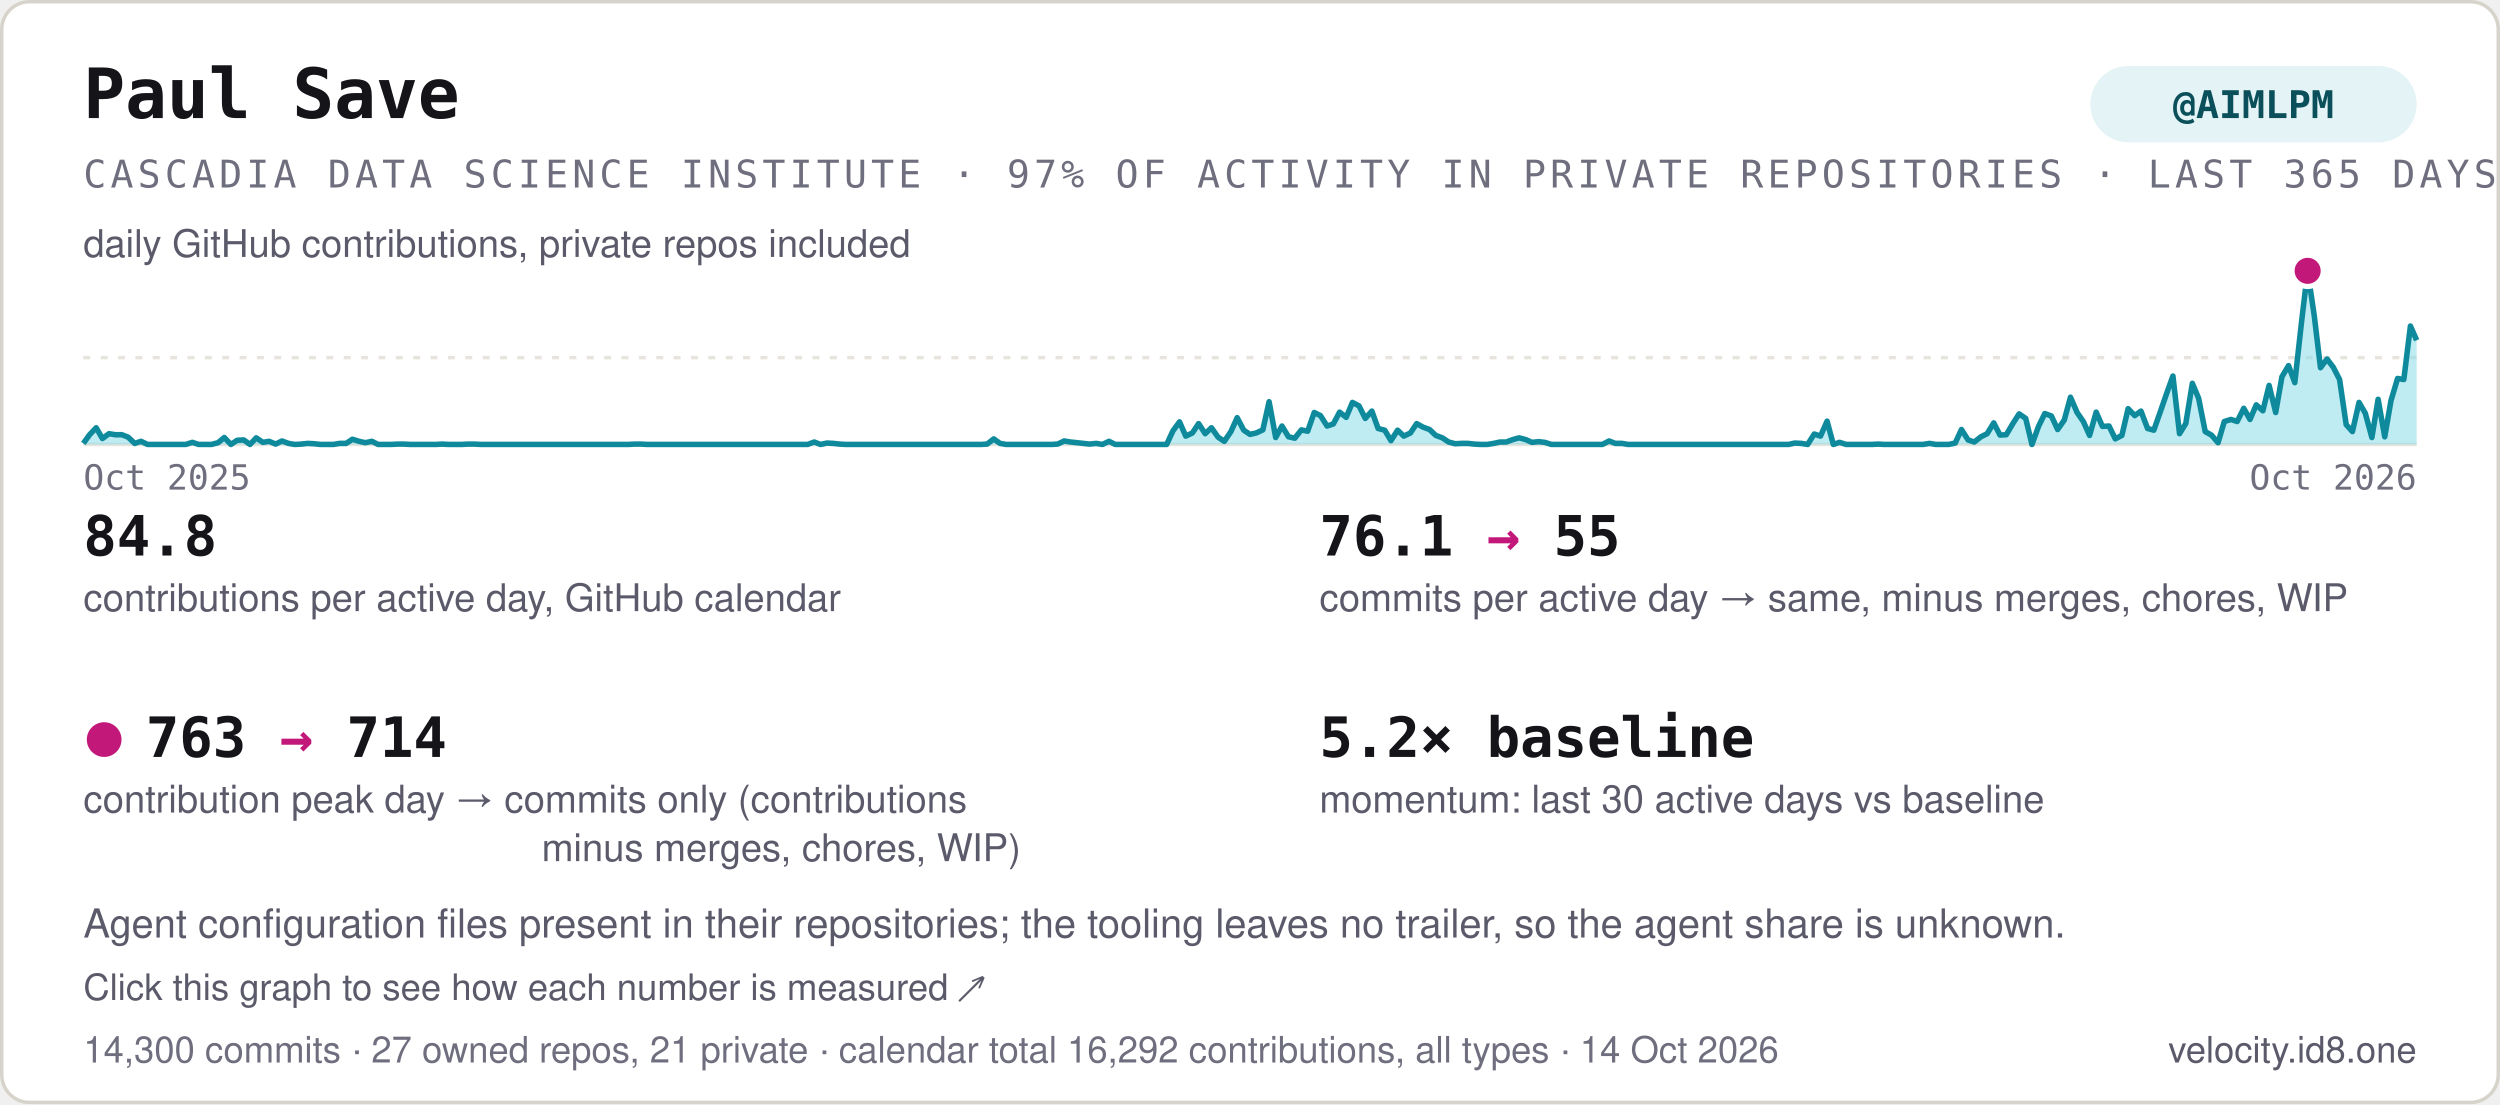
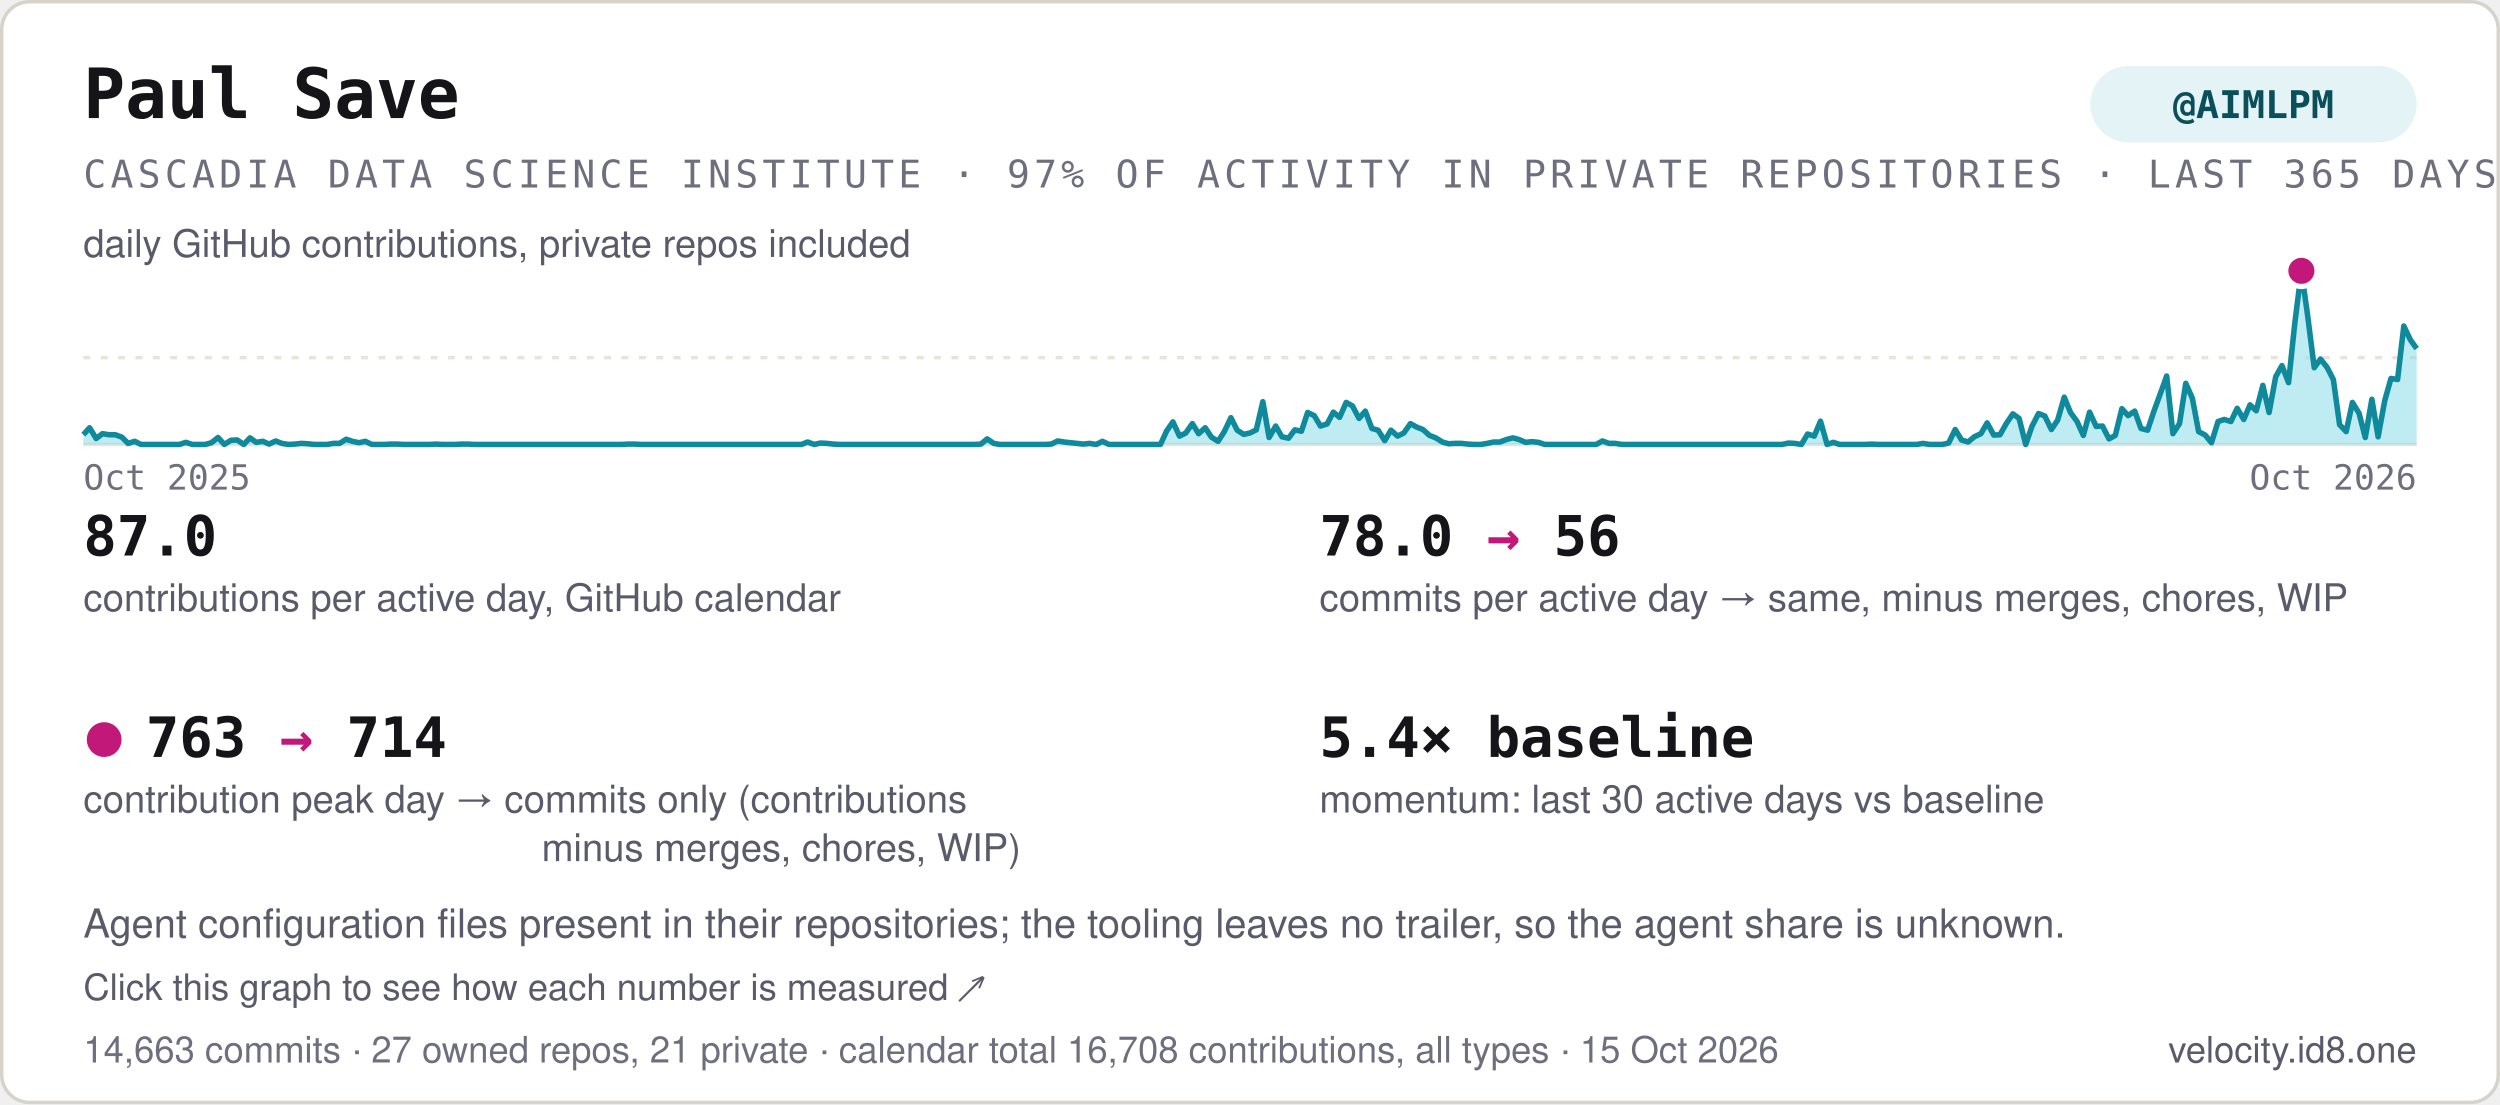
<svg xmlns="http://www.w3.org/2000/svg" width="720" height="318" viewBox="0 0 720 318" role="img" aria-label="Paul Save: Velocity Graph">
  <rect x="0.5" y="0.5" width="719" height="317" rx="8" fill="#FFFFFF" stroke="#D5D3CA" />
  <text x="24" y="34" font-family="Departure Mono, JetBrains Mono, ui-monospace, Menlo, monospace" font-size="20" font-weight="700" fill="#141419">Paul Save</text>
  <text x="24" y="54" font-family="Departure Mono, JetBrains Mono, ui-monospace, Menlo, monospace" font-size="11" letter-spacing="1.2" fill="#6E6E7E">CASCADIA DATA SCIENCE INSTITUTE · 97% OF ACTIVITY IN PRIVATE REPOSITORIES · LAST 365 DAYS</text>
  <rect x="602" y="19" width="94" height="22" rx="11" fill="#E4F3F6" />
  <text x="649" y="34" text-anchor="middle" font-family="Departure Mono, JetBrains Mono, ui-monospace, Menlo, monospace" font-size="11" font-weight="600" fill="#0A4F5A">@AIMLPM</text>
  <line x1="24" x2="696" y1="128" y2="128" stroke="#E6E4DC" />
  <line x1="24" x2="696" y1="103.0" y2="103.0" stroke="#E6E4DC" stroke-dasharray="2 3" />
-   <path d="M24.0,127.7 L25.8,125.2 L27.7,123.2 L29.5,126.3 L31.4,124.9 L33.2,125.2 L35.1,125.2 L36.9,125.9 L38.8,127.7 L40.6,127.1 L42.5,128.0 L44.3,128.0 L46.2,128.0 L48.0,128.0 L49.8,128.0 L51.7,128.0 L53.5,128.0 L55.4,127.4 L57.2,128.0 L59.1,128.0 L60.9,128.0 L62.8,127.5 L64.6,126.0 L66.5,128.0 L68.3,126.8 L70.2,126.7 L72.0,128.0 L73.8,126.1 L75.7,127.4 L77.5,127.1 L79.4,127.9 L81.2,127.0 L83.1,127.7 L84.9,128.0 L86.8,127.9 L88.6,127.7 L90.5,127.8 L92.3,128.0 L94.2,128.0 L96.0,128.0 L97.8,127.7 L99.7,127.7 L101.5,126.5 L103.4,127.1 L105.2,127.5 L107.1,127.1 L108.9,128.0 L110.8,128.0 L112.6,128.0 L114.5,127.9 L116.3,127.9 L118.2,128.0 L120.0,128.0 L121.8,128.0 L123.7,128.0 L125.5,128.0 L127.4,127.9 L129.2,128.0 L131.1,128.0 L132.9,128.0 L134.8,127.9 L136.6,127.9 L138.5,128.0 L140.3,128.0 L142.2,128.0 L144.0,128.0 L145.8,128.0 L147.7,128.0 L149.5,128.0 L151.4,128.0 L153.2,128.0 L155.1,128.0 L156.9,128.0 L158.8,128.0 L160.6,128.0 L162.5,128.0 L164.3,128.0 L166.2,128.0 L168.0,128.0 L169.8,128.0 L171.7,128.0 L173.5,128.0 L175.4,128.0 L177.2,128.0 L179.1,128.0 L180.9,128.0 L182.8,127.9 L184.6,127.9 L186.5,128.0 L188.3,128.0 L190.2,128.0 L192.0,128.0 L193.8,128.0 L195.7,128.0 L197.5,128.0 L199.4,128.0 L201.2,128.0 L203.1,128.0 L204.9,128.0 L206.8,128.0 L208.6,128.0 L210.5,128.0 L212.3,128.0 L214.2,128.0 L216.0,128.0 L217.8,128.0 L219.7,128.0 L221.5,128.0 L223.4,128.0 L225.2,128.0 L227.1,128.0 L228.9,128.0 L230.8,128.0 L232.6,128.0 L234.5,127.3 L236.3,128.0 L238.2,127.6 L240.0,127.7 L241.8,127.9 L243.7,128.0 L245.5,128.0 L247.4,128.0 L249.2,128.0 L251.1,128.0 L252.9,128.0 L254.8,128.0 L256.6,128.0 L258.5,128.0 L260.3,128.0 L262.2,128.0 L264.0,128.0 L265.8,128.0 L267.7,128.0 L269.5,128.0 L271.4,128.0 L273.2,128.0 L275.1,128.0 L276.9,128.0 L278.8,128.0 L280.6,128.0 L282.5,128.0 L284.3,127.9 L286.2,126.4 L288.0,127.7 L289.8,128.0 L291.7,128.0 L293.5,128.0 L295.4,128.0 L297.2,128.0 L299.1,128.0 L300.9,128.0 L302.8,128.0 L304.6,127.9 L306.5,127.0 L308.3,127.3 L310.2,127.5 L312.0,127.7 L313.8,127.9 L315.7,127.7 L317.5,128.0 L319.4,127.1 L321.2,128.0 L323.1,128.0 L324.9,128.0 L326.8,128.0 L328.6,128.0 L330.5,128.0 L332.3,128.0 L334.2,128.0 L336.0,128.0 L337.8,124.1 L339.7,121.5 L341.5,125.6 L343.4,124.7 L345.2,122.0 L347.1,124.9 L348.9,123.2 L350.8,125.9 L352.6,127.1 L354.5,124.3 L356.3,120.3 L358.2,123.9 L360.0,125.1 L361.8,124.7 L363.7,123.8 L365.5,115.7 L367.4,126.0 L369.2,122.7 L371.1,125.8 L372.9,126.2 L374.8,123.8 L376.6,124.2 L378.5,118.8 L380.3,119.7 L382.2,122.7 L384.0,122.1 L385.8,118.7 L387.7,120.2 L389.5,115.9 L391.4,116.9 L393.2,120.5 L395.1,118.4 L396.9,123.4 L398.8,123.9 L400.6,126.9 L402.5,123.9 L404.3,125.6 L406.2,124.7 L408.0,122.0 L409.8,123.0 L411.7,123.7 L413.5,125.4 L415.4,126.1 L417.2,127.3 L419.1,127.8 L420.9,127.7 L422.8,127.7 L424.6,127.9 L426.5,128.0 L428.3,128.0 L430.2,127.7 L432.0,127.3 L433.8,127.3 L435.7,126.6 L437.5,126.1 L439.4,126.6 L441.2,127.4 L443.1,127.2 L444.9,127.4 L446.8,128.0 L448.6,128.0 L450.5,128.0 L452.3,128.0 L454.2,128.0 L456.0,128.0 L457.8,128.0 L459.7,128.0 L461.5,128.0 L463.4,127.0 L465.2,127.7 L467.1,127.7 L468.9,128.0 L470.8,128.0 L472.6,128.0 L474.5,128.0 L476.3,128.0 L478.2,128.0 L480.0,128.0 L481.8,128.0 L483.7,128.0 L485.5,128.0 L487.4,128.0 L489.2,128.0 L491.1,128.0 L492.9,128.0 L494.8,128.0 L496.6,128.0 L498.5,128.0 L500.3,128.0 L502.2,128.0 L504.0,128.0 L505.8,128.0 L507.7,128.0 L509.5,128.0 L511.4,128.0 L513.2,128.0 L515.1,128.0 L516.9,127.6 L518.8,127.7 L520.6,128.0 L522.5,125.0 L524.3,125.6 L526.2,121.3 L528.0,128.0 L529.8,127.4 L531.7,128.0 L533.5,128.0 L535.4,128.0 L537.2,128.0 L539.1,128.0 L540.9,127.9 L542.8,128.0 L544.6,128.0 L546.5,128.0 L548.3,128.0 L550.2,128.0 L552.0,128.0 L553.8,128.0 L555.7,127.7 L557.5,128.0 L559.4,128.0 L561.2,128.0 L563.1,127.6 L564.9,123.7 L566.8,126.7 L568.6,127.3 L570.5,125.8 L572.3,124.9 L574.2,121.8 L576.0,125.3 L577.8,125.2 L579.7,122.0 L581.5,119.2 L583.4,120.5 L585.2,128.0 L587.1,122.8 L588.9,119.1 L590.8,119.8 L592.6,123.7 L594.5,121.0 L596.3,114.4 L598.2,118.8 L600.0,121.4 L601.8,125.4 L603.7,118.7 L605.5,122.8 L607.4,122.7 L609.2,126.4 L611.1,125.4 L612.9,117.7 L614.8,119.7 L616.6,118.4 L618.5,123.4 L620.3,123.9 L622.2,118.5 L624.0,113.3 L625.8,108.3 L627.7,124.9 L629.5,122.0 L631.4,110.4 L633.2,114.7 L635.1,124.3 L636.9,125.3 L638.8,127.5 L640.6,121.4 L642.5,120.8 L644.3,121.4 L646.2,117.6 L648.0,120.8 L649.8,116.6 L651.7,118.3 L653.5,111.0 L655.4,118.8 L657.2,108.5 L659.1,105.3 L660.9,110.2 L662.8,93.1 L664.6,78.0 L666.5,90.9 L668.3,105.9 L670.2,103.4 L672.0,105.8 L673.8,109.3 L675.7,122.3 L677.5,124.3 L679.4,115.9 L681.2,119.0 L683.1,126.0 L684.9,115.0 L686.8,125.8 L688.6,115.4 L690.5,109.0 L692.3,109.3 L694.2,93.9 L696.0,98.0 L696.0,128 L24,128 Z" fill="#8ADCE8" fill-opacity="0.55" />
-   <path d="M24.0,127.7 L25.8,125.2 L27.7,123.2 L29.5,126.3 L31.4,124.9 L33.2,125.2 L35.1,125.2 L36.9,125.9 L38.8,127.7 L40.6,127.1 L42.5,128.0 L44.3,128.0 L46.2,128.0 L48.0,128.0 L49.8,128.0 L51.7,128.0 L53.5,128.0 L55.4,127.4 L57.2,128.0 L59.1,128.0 L60.9,128.0 L62.8,127.5 L64.6,126.0 L66.5,128.0 L68.3,126.8 L70.2,126.7 L72.0,128.0 L73.8,126.1 L75.7,127.4 L77.5,127.1 L79.4,127.9 L81.2,127.0 L83.1,127.7 L84.9,128.0 L86.8,127.9 L88.6,127.7 L90.5,127.8 L92.3,128.0 L94.2,128.0 L96.0,128.0 L97.8,127.7 L99.7,127.7 L101.5,126.5 L103.4,127.1 L105.2,127.5 L107.1,127.1 L108.9,128.0 L110.8,128.0 L112.6,128.0 L114.5,127.9 L116.3,127.9 L118.2,128.0 L120.0,128.0 L121.8,128.0 L123.7,128.0 L125.5,128.0 L127.4,127.9 L129.2,128.0 L131.1,128.0 L132.9,128.0 L134.8,127.9 L136.6,127.9 L138.5,128.0 L140.3,128.0 L142.2,128.0 L144.0,128.0 L145.8,128.0 L147.7,128.0 L149.5,128.0 L151.4,128.0 L153.2,128.0 L155.1,128.0 L156.9,128.0 L158.8,128.0 L160.6,128.0 L162.5,128.0 L164.3,128.0 L166.2,128.0 L168.0,128.0 L169.8,128.0 L171.7,128.0 L173.5,128.0 L175.4,128.0 L177.2,128.0 L179.1,128.0 L180.9,128.0 L182.8,127.9 L184.6,127.9 L186.5,128.0 L188.3,128.0 L190.2,128.0 L192.0,128.0 L193.8,128.0 L195.7,128.0 L197.5,128.0 L199.4,128.0 L201.2,128.0 L203.1,128.0 L204.9,128.0 L206.8,128.0 L208.6,128.0 L210.5,128.0 L212.3,128.0 L214.2,128.0 L216.0,128.0 L217.8,128.0 L219.7,128.0 L221.5,128.0 L223.4,128.0 L225.2,128.0 L227.1,128.0 L228.9,128.0 L230.8,128.0 L232.6,128.0 L234.5,127.3 L236.3,128.0 L238.2,127.6 L240.0,127.7 L241.8,127.9 L243.7,128.0 L245.5,128.0 L247.4,128.0 L249.2,128.0 L251.1,128.0 L252.9,128.0 L254.8,128.0 L256.6,128.0 L258.5,128.0 L260.3,128.0 L262.2,128.0 L264.0,128.0 L265.8,128.0 L267.7,128.0 L269.5,128.0 L271.4,128.0 L273.2,128.0 L275.1,128.0 L276.9,128.0 L278.8,128.0 L280.6,128.0 L282.5,128.0 L284.3,127.9 L286.2,126.4 L288.0,127.7 L289.8,128.0 L291.7,128.0 L293.5,128.0 L295.4,128.0 L297.2,128.0 L299.1,128.0 L300.9,128.0 L302.8,128.0 L304.6,127.9 L306.5,127.0 L308.3,127.3 L310.2,127.5 L312.0,127.7 L313.8,127.9 L315.7,127.7 L317.5,128.0 L319.4,127.1 L321.2,128.0 L323.1,128.0 L324.9,128.0 L326.8,128.0 L328.6,128.0 L330.5,128.0 L332.3,128.0 L334.2,128.0 L336.0,128.0 L337.8,124.1 L339.7,121.5 L341.5,125.6 L343.4,124.7 L345.2,122.0 L347.1,124.9 L348.9,123.2 L350.8,125.9 L352.6,127.1 L354.5,124.3 L356.3,120.3 L358.2,123.9 L360.0,125.1 L361.8,124.7 L363.7,123.8 L365.5,115.7 L367.4,126.0 L369.2,122.7 L371.1,125.8 L372.9,126.2 L374.8,123.8 L376.6,124.2 L378.5,118.8 L380.3,119.7 L382.2,122.7 L384.0,122.1 L385.8,118.7 L387.7,120.2 L389.5,115.9 L391.4,116.9 L393.2,120.5 L395.1,118.4 L396.9,123.4 L398.8,123.9 L400.6,126.9 L402.5,123.9 L404.3,125.6 L406.2,124.7 L408.0,122.0 L409.8,123.0 L411.7,123.7 L413.5,125.4 L415.4,126.1 L417.2,127.3 L419.1,127.8 L420.9,127.7 L422.8,127.7 L424.6,127.9 L426.5,128.0 L428.3,128.0 L430.2,127.7 L432.0,127.3 L433.8,127.3 L435.7,126.6 L437.5,126.1 L439.4,126.6 L441.2,127.4 L443.1,127.2 L444.9,127.4 L446.8,128.0 L448.6,128.0 L450.5,128.0 L452.3,128.0 L454.2,128.0 L456.0,128.0 L457.8,128.0 L459.7,128.0 L461.5,128.0 L463.4,127.0 L465.2,127.7 L467.1,127.7 L468.9,128.0 L470.8,128.0 L472.6,128.0 L474.5,128.0 L476.3,128.0 L478.2,128.0 L480.0,128.0 L481.8,128.0 L483.7,128.0 L485.5,128.0 L487.4,128.0 L489.2,128.0 L491.1,128.0 L492.9,128.0 L494.8,128.0 L496.6,128.0 L498.5,128.0 L500.3,128.0 L502.2,128.0 L504.0,128.0 L505.8,128.0 L507.7,128.0 L509.5,128.0 L511.4,128.0 L513.2,128.0 L515.1,128.0 L516.9,127.6 L518.8,127.7 L520.6,128.0 L522.5,125.0 L524.3,125.6 L526.2,121.3 L528.0,128.0 L529.8,127.4 L531.7,128.0 L533.5,128.0 L535.4,128.0 L537.2,128.0 L539.1,128.0 L540.9,127.9 L542.8,128.0 L544.6,128.0 L546.5,128.0 L548.3,128.0 L550.2,128.0 L552.0,128.0 L553.8,128.0 L555.7,127.7 L557.5,128.0 L559.4,128.0 L561.2,128.0 L563.1,127.6 L564.9,123.7 L566.8,126.7 L568.6,127.3 L570.5,125.8 L572.3,124.9 L574.2,121.8 L576.0,125.3 L577.8,125.2 L579.7,122.0 L581.5,119.2 L583.4,120.5 L585.2,128.0 L587.1,122.8 L588.9,119.1 L590.8,119.8 L592.6,123.7 L594.5,121.0 L596.3,114.4 L598.2,118.8 L600.0,121.4 L601.8,125.4 L603.7,118.7 L605.5,122.8 L607.4,122.7 L609.2,126.4 L611.1,125.4 L612.9,117.7 L614.8,119.7 L616.6,118.4 L618.5,123.4 L620.3,123.9 L622.2,118.5 L624.0,113.3 L625.8,108.3 L627.7,124.9 L629.5,122.0 L631.4,110.4 L633.2,114.7 L635.1,124.3 L636.9,125.3 L638.8,127.5 L640.6,121.4 L642.5,120.8 L644.3,121.4 L646.2,117.6 L648.0,120.8 L649.8,116.6 L651.7,118.3 L653.5,111.0 L655.4,118.8 L657.2,108.5 L659.1,105.3 L660.9,110.2 L662.8,93.1 L664.6,78.0 L666.5,90.9 L668.3,105.9 L670.2,103.4 L672.0,105.8 L673.8,109.3 L675.7,122.3 L677.5,124.3 L679.4,115.9 L681.2,119.0 L683.1,126.0 L684.9,115.0 L686.8,125.8 L688.6,115.4 L690.5,109.0 L692.3,109.3 L694.2,93.9 L696.0,98.0" fill="none" stroke="#0F8A9C" stroke-width="1.6" stroke-linejoin="round" />
-   <circle cx="664.6" cy="78.0" r="4.5" fill="#C2187A" stroke="#FFFFFF" stroke-width="1.5" />
+   <path d="M24.0,125.2 L25.8,123.2 L27.7,126.3 L29.5,124.9 L31.4,125.2 L33.2,125.2 L35.1,125.9 L36.9,127.7 L38.8,127.1 L40.6,128.0 L42.5,128.0 L44.3,128.0 L46.2,128.0 L48.0,128.0 L49.8,128.0 L51.7,128.0 L53.5,127.4 L55.4,128.0 L57.2,128.0 L59.1,128.0 L60.9,127.5 L62.8,126.0 L64.6,128.0 L66.5,126.8 L68.3,126.7 L70.2,128.0 L72.0,126.1 L73.8,127.4 L75.7,127.1 L77.5,127.9 L79.4,127.0 L81.2,127.7 L83.1,128.0 L84.9,127.9 L86.8,127.7 L88.6,127.8 L90.5,128.0 L92.3,128.0 L94.2,128.0 L96.0,127.7 L97.8,127.7 L99.7,126.5 L101.5,127.1 L103.4,127.5 L105.2,127.1 L107.1,128.0 L108.9,128.0 L110.8,128.0 L112.6,127.9 L114.5,127.9 L116.3,128.0 L118.2,128.0 L120.0,128.0 L121.8,128.0 L123.7,128.0 L125.5,127.9 L127.4,128.0 L129.2,128.0 L131.1,128.0 L132.9,127.9 L134.8,127.9 L136.6,128.0 L138.5,128.0 L140.3,128.0 L142.2,128.0 L144.0,128.0 L145.8,128.0 L147.7,128.0 L149.5,128.0 L151.4,128.0 L153.2,128.0 L155.1,128.0 L156.9,128.0 L158.8,128.0 L160.6,128.0 L162.5,128.0 L164.3,128.0 L166.2,128.0 L168.0,128.0 L169.8,128.0 L171.7,128.0 L173.5,128.0 L175.4,128.0 L177.2,128.0 L179.1,128.0 L180.9,127.9 L182.8,127.9 L184.6,128.0 L186.5,128.0 L188.3,128.0 L190.2,128.0 L192.0,128.0 L193.8,128.0 L195.7,128.0 L197.5,128.0 L199.4,128.0 L201.2,128.0 L203.1,128.0 L204.9,128.0 L206.8,128.0 L208.6,128.0 L210.5,128.0 L212.3,128.0 L214.2,128.0 L216.0,128.0 L217.8,128.0 L219.7,128.0 L221.5,128.0 L223.4,128.0 L225.2,128.0 L227.1,128.0 L228.9,128.0 L230.8,128.0 L232.6,127.3 L234.5,128.0 L236.3,127.6 L238.2,127.7 L240.0,127.9 L241.8,128.0 L243.7,128.0 L245.5,128.0 L247.4,128.0 L249.2,128.0 L251.1,128.0 L252.9,128.0 L254.8,128.0 L256.6,128.0 L258.5,128.0 L260.3,128.0 L262.2,128.0 L264.0,128.0 L265.8,128.0 L267.7,128.0 L269.5,128.0 L271.4,128.0 L273.2,128.0 L275.1,128.0 L276.9,128.0 L278.8,128.0 L280.6,128.0 L282.5,127.9 L284.3,126.4 L286.2,127.7 L288.0,128.0 L289.8,128.0 L291.7,128.0 L293.5,128.0 L295.4,128.0 L297.2,128.0 L299.1,128.0 L300.9,128.0 L302.8,127.9 L304.6,127.0 L306.5,127.3 L308.3,127.5 L310.2,127.7 L312.0,127.9 L313.8,127.7 L315.7,128.0 L317.5,127.1 L319.4,128.0 L321.2,128.0 L323.1,128.0 L324.9,128.0 L326.8,128.0 L328.6,128.0 L330.5,128.0 L332.3,128.0 L334.2,128.0 L336.0,124.1 L337.8,121.5 L339.7,125.6 L341.5,124.7 L343.4,122.0 L345.2,124.9 L347.1,123.2 L348.9,125.9 L350.8,127.1 L352.6,124.3 L354.5,120.3 L356.3,123.9 L358.2,125.1 L360.0,124.7 L361.8,123.8 L363.7,115.7 L365.5,126.0 L367.4,122.7 L369.2,125.8 L371.1,126.2 L372.9,123.8 L374.8,124.2 L376.6,118.8 L378.5,119.7 L380.3,122.7 L382.2,122.1 L384.0,118.7 L385.8,120.2 L387.7,115.9 L389.5,116.9 L391.4,120.5 L393.2,118.4 L395.1,123.4 L396.9,123.9 L398.8,126.9 L400.6,123.9 L402.5,125.6 L404.3,124.7 L406.2,122.0 L408.0,123.0 L409.8,123.7 L411.7,125.4 L413.5,126.1 L415.4,127.3 L417.2,127.8 L419.1,127.7 L420.9,127.7 L422.8,127.9 L424.6,128.0 L426.5,128.0 L428.3,127.7 L430.2,127.3 L432.0,127.3 L433.8,126.6 L435.7,126.1 L437.5,126.6 L439.4,127.4 L441.2,127.2 L443.1,127.4 L444.9,128.0 L446.8,128.0 L448.6,128.0 L450.5,128.0 L452.3,128.0 L454.2,128.0 L456.0,128.0 L457.8,128.0 L459.7,128.0 L461.5,127.0 L463.4,127.7 L465.2,127.7 L467.1,128.0 L468.9,128.0 L470.8,128.0 L472.6,128.0 L474.5,128.0 L476.3,128.0 L478.2,128.0 L480.0,128.0 L481.8,128.0 L483.7,128.0 L485.5,128.0 L487.4,128.0 L489.2,128.0 L491.1,128.0 L492.9,128.0 L494.8,128.0 L496.6,128.0 L498.5,128.0 L500.3,128.0 L502.2,128.0 L504.0,128.0 L505.8,128.0 L507.7,128.0 L509.5,128.0 L511.4,128.0 L513.2,128.0 L515.1,127.6 L516.9,127.7 L518.8,128.0 L520.6,125.0 L522.5,125.6 L524.3,121.3 L526.2,128.0 L528.0,127.4 L529.8,128.0 L531.7,128.0 L533.5,128.0 L535.4,128.0 L537.2,128.0 L539.1,127.9 L540.9,128.0 L542.8,128.0 L544.6,128.0 L546.5,128.0 L548.3,128.0 L550.2,128.0 L552.0,128.0 L553.8,127.7 L555.7,128.0 L557.5,128.0 L559.4,128.0 L561.2,127.6 L563.1,123.7 L564.9,126.7 L566.8,127.3 L568.6,125.8 L570.5,124.9 L572.3,121.8 L574.2,125.3 L576.0,125.2 L577.8,122.0 L579.7,119.2 L581.5,120.5 L583.4,128.0 L585.2,122.8 L587.1,119.1 L588.9,119.8 L590.8,123.7 L592.6,121.0 L594.5,114.4 L596.3,118.8 L598.2,121.4 L600.0,125.4 L601.8,118.7 L603.7,122.8 L605.5,122.7 L607.4,126.4 L609.2,125.4 L611.1,117.7 L612.9,119.7 L614.8,118.4 L616.6,123.4 L618.5,123.9 L620.3,118.5 L622.2,113.3 L624.0,108.3 L625.8,124.9 L627.7,122.0 L629.5,110.4 L631.4,114.7 L633.2,124.3 L635.1,125.3 L636.9,127.5 L638.8,121.4 L640.6,120.8 L642.5,121.4 L644.3,117.6 L646.2,120.8 L648.0,116.6 L649.8,118.3 L651.7,111.0 L653.5,118.8 L655.4,108.5 L657.2,105.3 L659.1,110.2 L660.9,93.1 L662.8,78.0 L664.6,90.9 L666.5,105.9 L668.3,103.4 L670.2,105.8 L672.0,109.3 L673.8,122.3 L675.7,124.3 L677.5,115.9 L679.4,119.0 L681.2,126.0 L683.1,115.0 L684.9,125.8 L686.8,115.4 L688.6,109.0 L690.5,109.3 L692.3,93.9 L694.2,97.9 L696.0,100.4 L696.0,128 L24,128 Z" fill="#8ADCE8" fill-opacity="0.55" />
+   <path d="M24.0,125.2 L25.8,123.2 L27.7,126.3 L29.5,124.9 L31.4,125.2 L33.2,125.2 L35.1,125.9 L36.9,127.7 L38.8,127.1 L40.6,128.0 L42.5,128.0 L44.3,128.0 L46.2,128.0 L48.0,128.0 L49.8,128.0 L51.7,128.0 L53.5,127.4 L55.4,128.0 L57.2,128.0 L59.1,128.0 L60.9,127.5 L62.8,126.0 L64.6,128.0 L66.5,126.8 L68.3,126.7 L70.2,128.0 L72.0,126.1 L73.8,127.4 L75.7,127.1 L77.5,127.9 L79.4,127.0 L81.2,127.7 L83.1,128.0 L84.9,127.9 L86.8,127.7 L88.6,127.8 L90.5,128.0 L92.3,128.0 L94.2,128.0 L96.0,127.7 L97.8,127.7 L99.7,126.5 L101.5,127.1 L103.4,127.5 L105.2,127.1 L107.1,128.0 L108.9,128.0 L110.8,128.0 L112.6,127.9 L114.5,127.9 L116.3,128.0 L118.2,128.0 L120.0,128.0 L121.8,128.0 L123.7,128.0 L125.5,127.9 L127.4,128.0 L129.2,128.0 L131.1,128.0 L132.9,127.9 L134.8,127.9 L136.6,128.0 L138.5,128.0 L140.3,128.0 L142.2,128.0 L144.0,128.0 L145.8,128.0 L147.7,128.0 L149.5,128.0 L151.4,128.0 L153.2,128.0 L155.1,128.0 L156.9,128.0 L158.8,128.0 L160.6,128.0 L162.5,128.0 L164.3,128.0 L166.2,128.0 L168.0,128.0 L169.8,128.0 L171.7,128.0 L173.5,128.0 L175.4,128.0 L177.2,128.0 L179.1,128.0 L180.9,127.9 L182.8,127.9 L184.6,128.0 L186.5,128.0 L188.3,128.0 L190.2,128.0 L192.0,128.0 L193.8,128.0 L195.7,128.0 L197.5,128.0 L199.4,128.0 L201.2,128.0 L203.1,128.0 L204.9,128.0 L206.8,128.0 L208.6,128.0 L210.5,128.0 L212.3,128.0 L214.2,128.0 L216.0,128.0 L217.8,128.0 L219.7,128.0 L221.5,128.0 L223.4,128.0 L225.2,128.0 L227.1,128.0 L228.9,128.0 L230.8,128.0 L232.6,127.3 L234.5,128.0 L236.3,127.6 L238.2,127.7 L240.0,127.9 L241.8,128.0 L243.7,128.0 L245.5,128.0 L247.4,128.0 L249.2,128.0 L251.1,128.0 L252.9,128.0 L254.8,128.0 L256.6,128.0 L258.5,128.0 L260.3,128.0 L262.2,128.0 L264.0,128.0 L265.8,128.0 L267.7,128.0 L269.5,128.0 L271.4,128.0 L273.2,128.0 L275.1,128.0 L276.9,128.0 L278.8,128.0 L280.6,128.0 L282.5,127.9 L284.3,126.4 L286.2,127.7 L288.0,128.0 L289.8,128.0 L291.7,128.0 L293.5,128.0 L295.4,128.0 L297.2,128.0 L299.1,128.0 L300.9,128.0 L302.8,127.9 L304.6,127.0 L306.5,127.3 L308.3,127.5 L310.2,127.7 L312.0,127.9 L313.8,127.7 L315.7,128.0 L317.5,127.1 L319.4,128.0 L321.2,128.0 L323.1,128.0 L324.9,128.0 L326.8,128.0 L328.6,128.0 L330.5,128.0 L332.3,128.0 L334.2,128.0 L336.0,124.1 L337.8,121.5 L339.7,125.6 L341.5,124.7 L343.4,122.0 L345.2,124.9 L347.1,123.2 L348.9,125.9 L350.8,127.1 L352.6,124.3 L354.5,120.3 L356.3,123.9 L358.2,125.1 L360.0,124.7 L361.8,123.8 L363.7,115.7 L365.5,126.0 L367.4,122.7 L369.2,125.8 L371.1,126.2 L372.9,123.8 L374.8,124.2 L376.6,118.8 L378.5,119.7 L380.3,122.7 L382.2,122.1 L384.0,118.7 L385.8,120.2 L387.7,115.9 L389.5,116.9 L391.4,120.5 L393.2,118.4 L395.1,123.4 L396.9,123.9 L398.8,126.9 L400.6,123.9 L402.5,125.6 L404.3,124.7 L406.2,122.0 L408.0,123.0 L409.8,123.7 L411.7,125.4 L413.5,126.1 L415.4,127.3 L417.2,127.8 L419.1,127.7 L420.9,127.7 L422.8,127.9 L424.6,128.0 L426.5,128.0 L428.3,127.7 L430.2,127.3 L432.0,127.3 L433.8,126.6 L435.7,126.1 L437.5,126.6 L439.4,127.4 L441.2,127.2 L443.1,127.4 L444.9,128.0 L446.8,128.0 L448.6,128.0 L450.5,128.0 L452.3,128.0 L454.2,128.0 L456.0,128.0 L457.8,128.0 L459.7,128.0 L461.5,127.0 L463.4,127.7 L465.2,127.7 L467.1,128.0 L468.9,128.0 L470.8,128.0 L472.6,128.0 L474.5,128.0 L476.3,128.0 L478.2,128.0 L480.0,128.0 L481.8,128.0 L483.7,128.0 L485.5,128.0 L487.4,128.0 L489.2,128.0 L491.1,128.0 L492.9,128.0 L494.8,128.0 L496.6,128.0 L498.5,128.0 L500.3,128.0 L502.2,128.0 L504.0,128.0 L505.8,128.0 L507.7,128.0 L509.5,128.0 L511.4,128.0 L513.2,128.0 L515.1,127.6 L516.9,127.7 L518.8,128.0 L520.6,125.0 L522.5,125.6 L524.3,121.3 L526.2,128.0 L528.0,127.4 L529.8,128.0 L531.7,128.0 L533.5,128.0 L535.4,128.0 L537.2,128.0 L539.1,127.9 L540.9,128.0 L542.8,128.0 L544.6,128.0 L546.5,128.0 L548.3,128.0 L550.2,128.0 L552.0,128.0 L553.8,127.7 L555.7,128.0 L557.5,128.0 L559.4,128.0 L561.2,127.6 L563.1,123.7 L564.9,126.7 L566.8,127.3 L568.6,125.8 L570.5,124.9 L572.3,121.8 L574.2,125.3 L576.0,125.2 L577.8,122.0 L579.7,119.2 L581.5,120.5 L583.4,128.0 L585.2,122.8 L587.1,119.1 L588.9,119.8 L590.8,123.7 L592.6,121.0 L594.5,114.4 L596.3,118.8 L598.2,121.4 L600.0,125.4 L601.8,118.7 L603.7,122.8 L605.5,122.7 L607.4,126.4 L609.2,125.4 L611.1,117.7 L612.9,119.7 L614.8,118.4 L616.6,123.4 L618.5,123.9 L620.3,118.5 L622.2,113.3 L624.0,108.3 L625.8,124.9 L627.7,122.0 L629.5,110.4 L631.4,114.7 L633.2,124.3 L635.1,125.3 L636.9,127.5 L638.8,121.4 L640.6,120.8 L642.5,121.4 L644.3,117.6 L646.2,120.8 L648.0,116.6 L649.8,118.3 L651.7,111.0 L653.5,118.8 L655.4,108.5 L657.2,105.3 L659.1,110.2 L660.9,93.1 L662.8,78.0 L664.6,90.9 L666.5,105.9 L668.3,103.4 L670.2,105.8 L672.0,109.3 L673.8,122.3 L675.7,124.3 L677.5,115.9 L679.4,119.0 L681.2,126.0 L683.1,115.0 L684.9,125.8 L686.8,115.4 L688.6,109.0 L690.5,109.3 L692.3,93.9 L694.2,97.9 L696.0,100.4" fill="none" stroke="#0F8A9C" stroke-width="1.6" stroke-linejoin="round" />
+   <circle cx="662.8" cy="78.0" r="4.5" fill="#C2187A" stroke="#FFFFFF" stroke-width="1.5" />
  <text x="24" y="141" font-family="Departure Mono, JetBrains Mono, ui-monospace, Menlo, monospace" font-size="10" fill="#6E6E7E">Oct 2025</text>
  <text x="696" y="141" text-anchor="end" font-family="Departure Mono, JetBrains Mono, ui-monospace, Menlo, monospace" font-size="10" fill="#6E6E7E">Oct 2026</text>
  <text x="24" y="74" font-family="-apple-system, BlinkMacSystemFont, 'Segoe UI', Helvetica, Arial, sans-serif" font-size="11" fill="#5A5A6A">daily GitHub contributions, private repos included</text>
-   <text x="24" y="160" font-family="Departure Mono, JetBrains Mono, ui-monospace, Menlo, monospace" font-size="16" font-weight="600" fill="#141419">84.8</text>
+   <text x="24" y="160" font-family="Departure Mono, JetBrains Mono, ui-monospace, Menlo, monospace" font-size="16" font-weight="600" fill="#141419">87.0</text>
  <text x="24" y="176" font-family="-apple-system, BlinkMacSystemFont, 'Segoe UI', Helvetica, Arial, sans-serif" font-size="11" fill="#5A5A6A">contributions per active day, GitHub calendar</text>
-   <text x="380" y="160" font-family="Departure Mono, JetBrains Mono, ui-monospace, Menlo, monospace" font-size="16" font-weight="600" fill="#141419">76.1 <tspan fill="#C2187A">→</tspan> 55</text>
+   <text x="380" y="160" font-family="Departure Mono, JetBrains Mono, ui-monospace, Menlo, monospace" font-size="16" font-weight="600" fill="#141419">78.0 <tspan fill="#C2187A">→</tspan> 56</text>
  <text x="380" y="176" font-family="-apple-system, BlinkMacSystemFont, 'Segoe UI', Helvetica, Arial, sans-serif" font-size="11" fill="#5A5A6A">commits per active day → same, minus merges, chores, WIP</text>
  <circle cx="30" cy="213" r="5" fill="#C2187A" />
  <text x="42" y="218" font-family="Departure Mono, JetBrains Mono, ui-monospace, Menlo, monospace" font-size="16" font-weight="600" fill="#141419">763 <tspan fill="#C2187A">→</tspan> 714</text>
  <text x="24" y="234" font-family="-apple-system, BlinkMacSystemFont, 'Segoe UI', Helvetica, Arial, sans-serif" font-size="11" fill="#5A5A6A">contribution peak day → commits only (contributions</text>
  <text x="156" y="248" font-family="-apple-system, BlinkMacSystemFont, 'Segoe UI', Helvetica, Arial, sans-serif" font-size="11" fill="#5A5A6A">minus merges, chores, WIP)</text>
-   <text x="380" y="218" font-family="Departure Mono, JetBrains Mono, ui-monospace, Menlo, monospace" font-size="16" font-weight="600" fill="#141419">5.2× baseline</text>
+   <text x="380" y="218" font-family="Departure Mono, JetBrains Mono, ui-monospace, Menlo, monospace" font-size="16" font-weight="600" fill="#141419">5.4× baseline</text>
  <text x="380" y="234" font-family="-apple-system, BlinkMacSystemFont, 'Segoe UI', Helvetica, Arial, sans-serif" font-size="11" fill="#5A5A6A">momentum: last 30 active days vs baseline</text>
  <text x="24" y="270" font-family="-apple-system, BlinkMacSystemFont, 'Segoe UI', Helvetica, Arial, sans-serif" font-size="11.5" fill="#5A5A6A">Agent configuration files present in their repositories; the tooling leaves no trailer, so the agent share is unknown.</text>
  <text x="24" y="288" font-family="-apple-system, BlinkMacSystemFont, 'Segoe UI', Helvetica, Arial, sans-serif" font-size="10.5" fill="#5A5A6A">Click this graph to see how each number is measured ↗</text>
-   <text x="24" y="306" font-family="-apple-system, BlinkMacSystemFont, 'Segoe UI', Helvetica, Arial, sans-serif" font-size="10.5" fill="#6E6E7E">14,300 commits · 27 owned repos, 21 private · calendar total 16,292 contributions, all types · 14 Oct 2026</text>
+   <text x="24" y="306" font-family="-apple-system, BlinkMacSystemFont, 'Segoe UI', Helvetica, Arial, sans-serif" font-size="10.5" fill="#6E6E7E">14,663 commits · 27 owned repos, 21 private · calendar total 16,708 contributions, all types · 15 Oct 2026</text>
  <text x="696" y="306" text-anchor="end" font-family="-apple-system, BlinkMacSystemFont, 'Segoe UI', Helvetica, Arial, sans-serif" font-size="10.5" fill="#5A5A6A">velocity.id8.one</text>
</svg>
